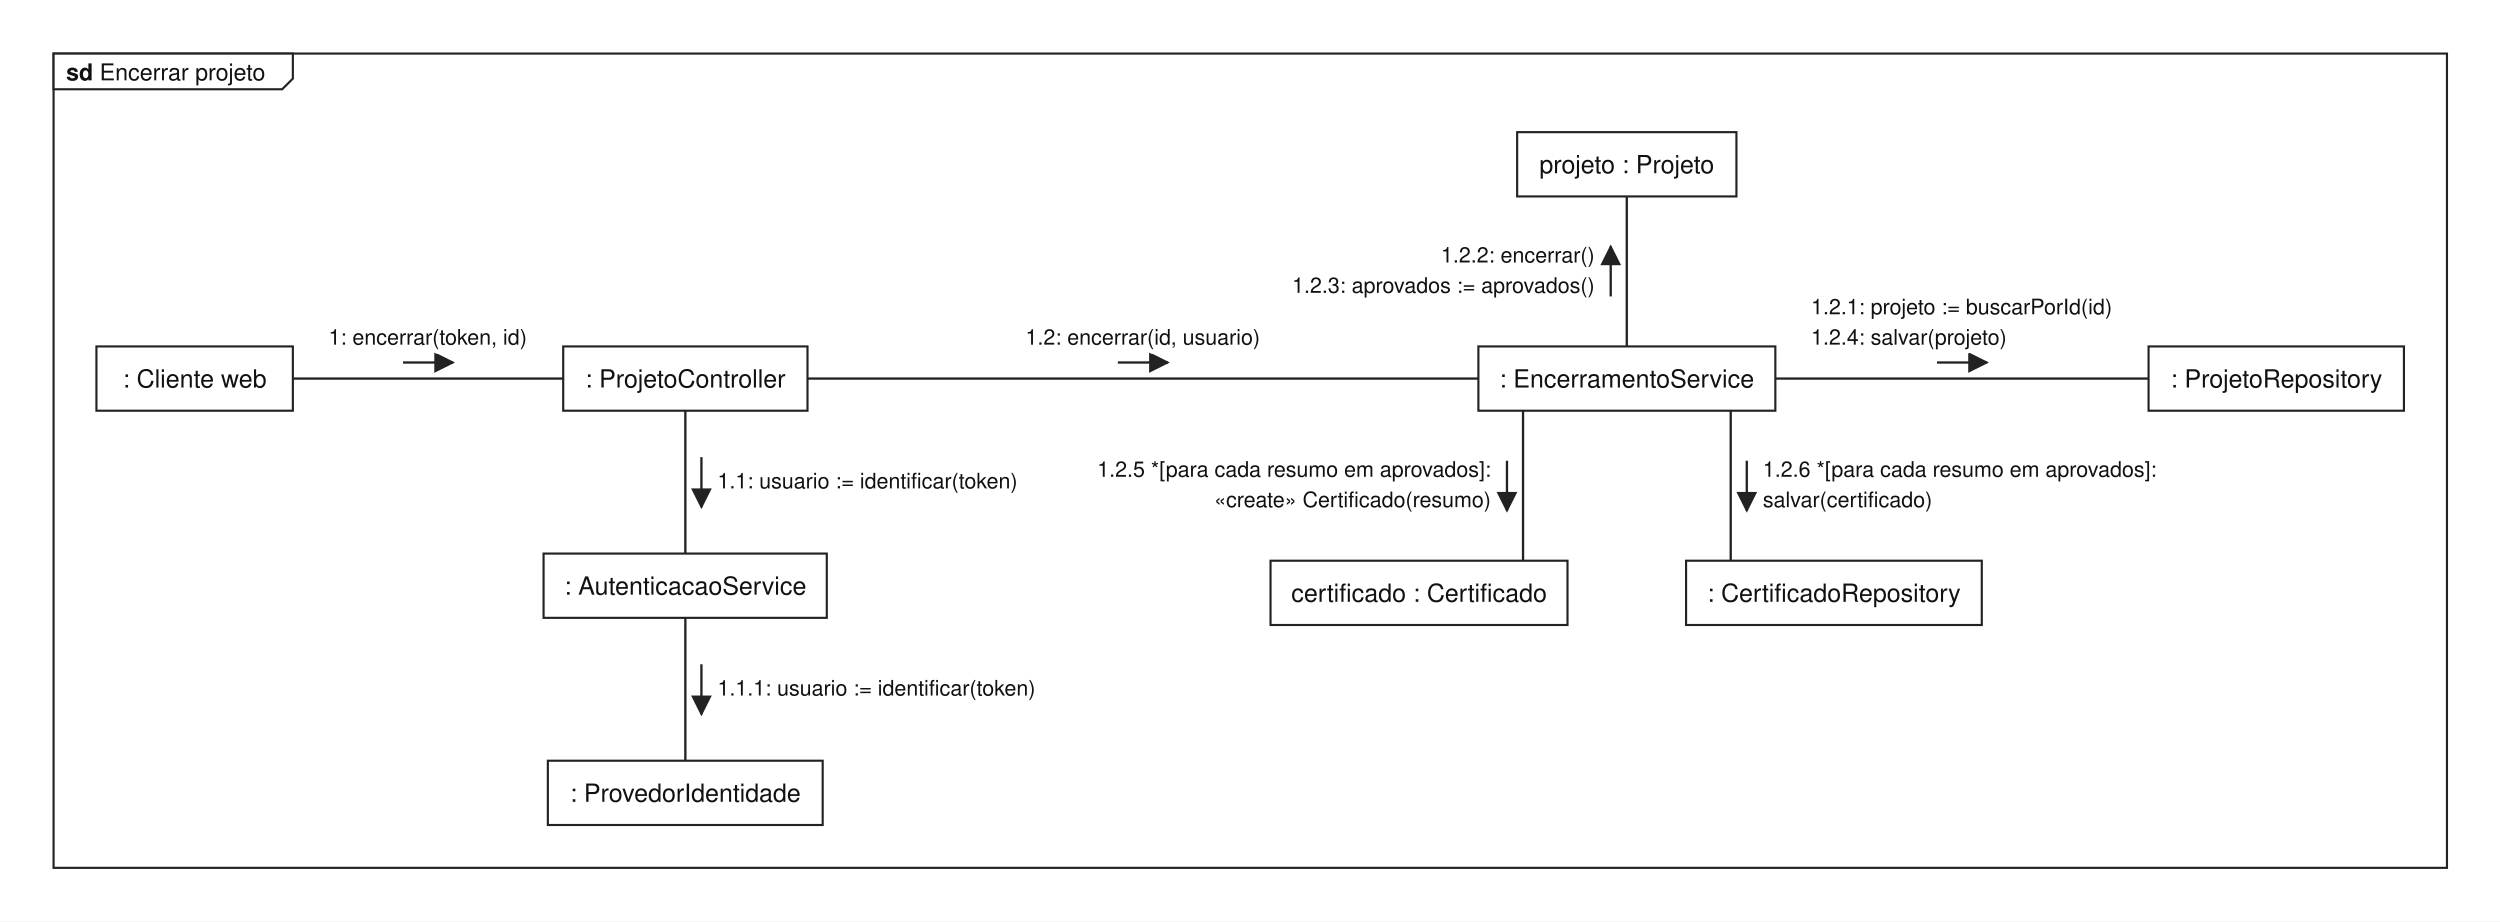
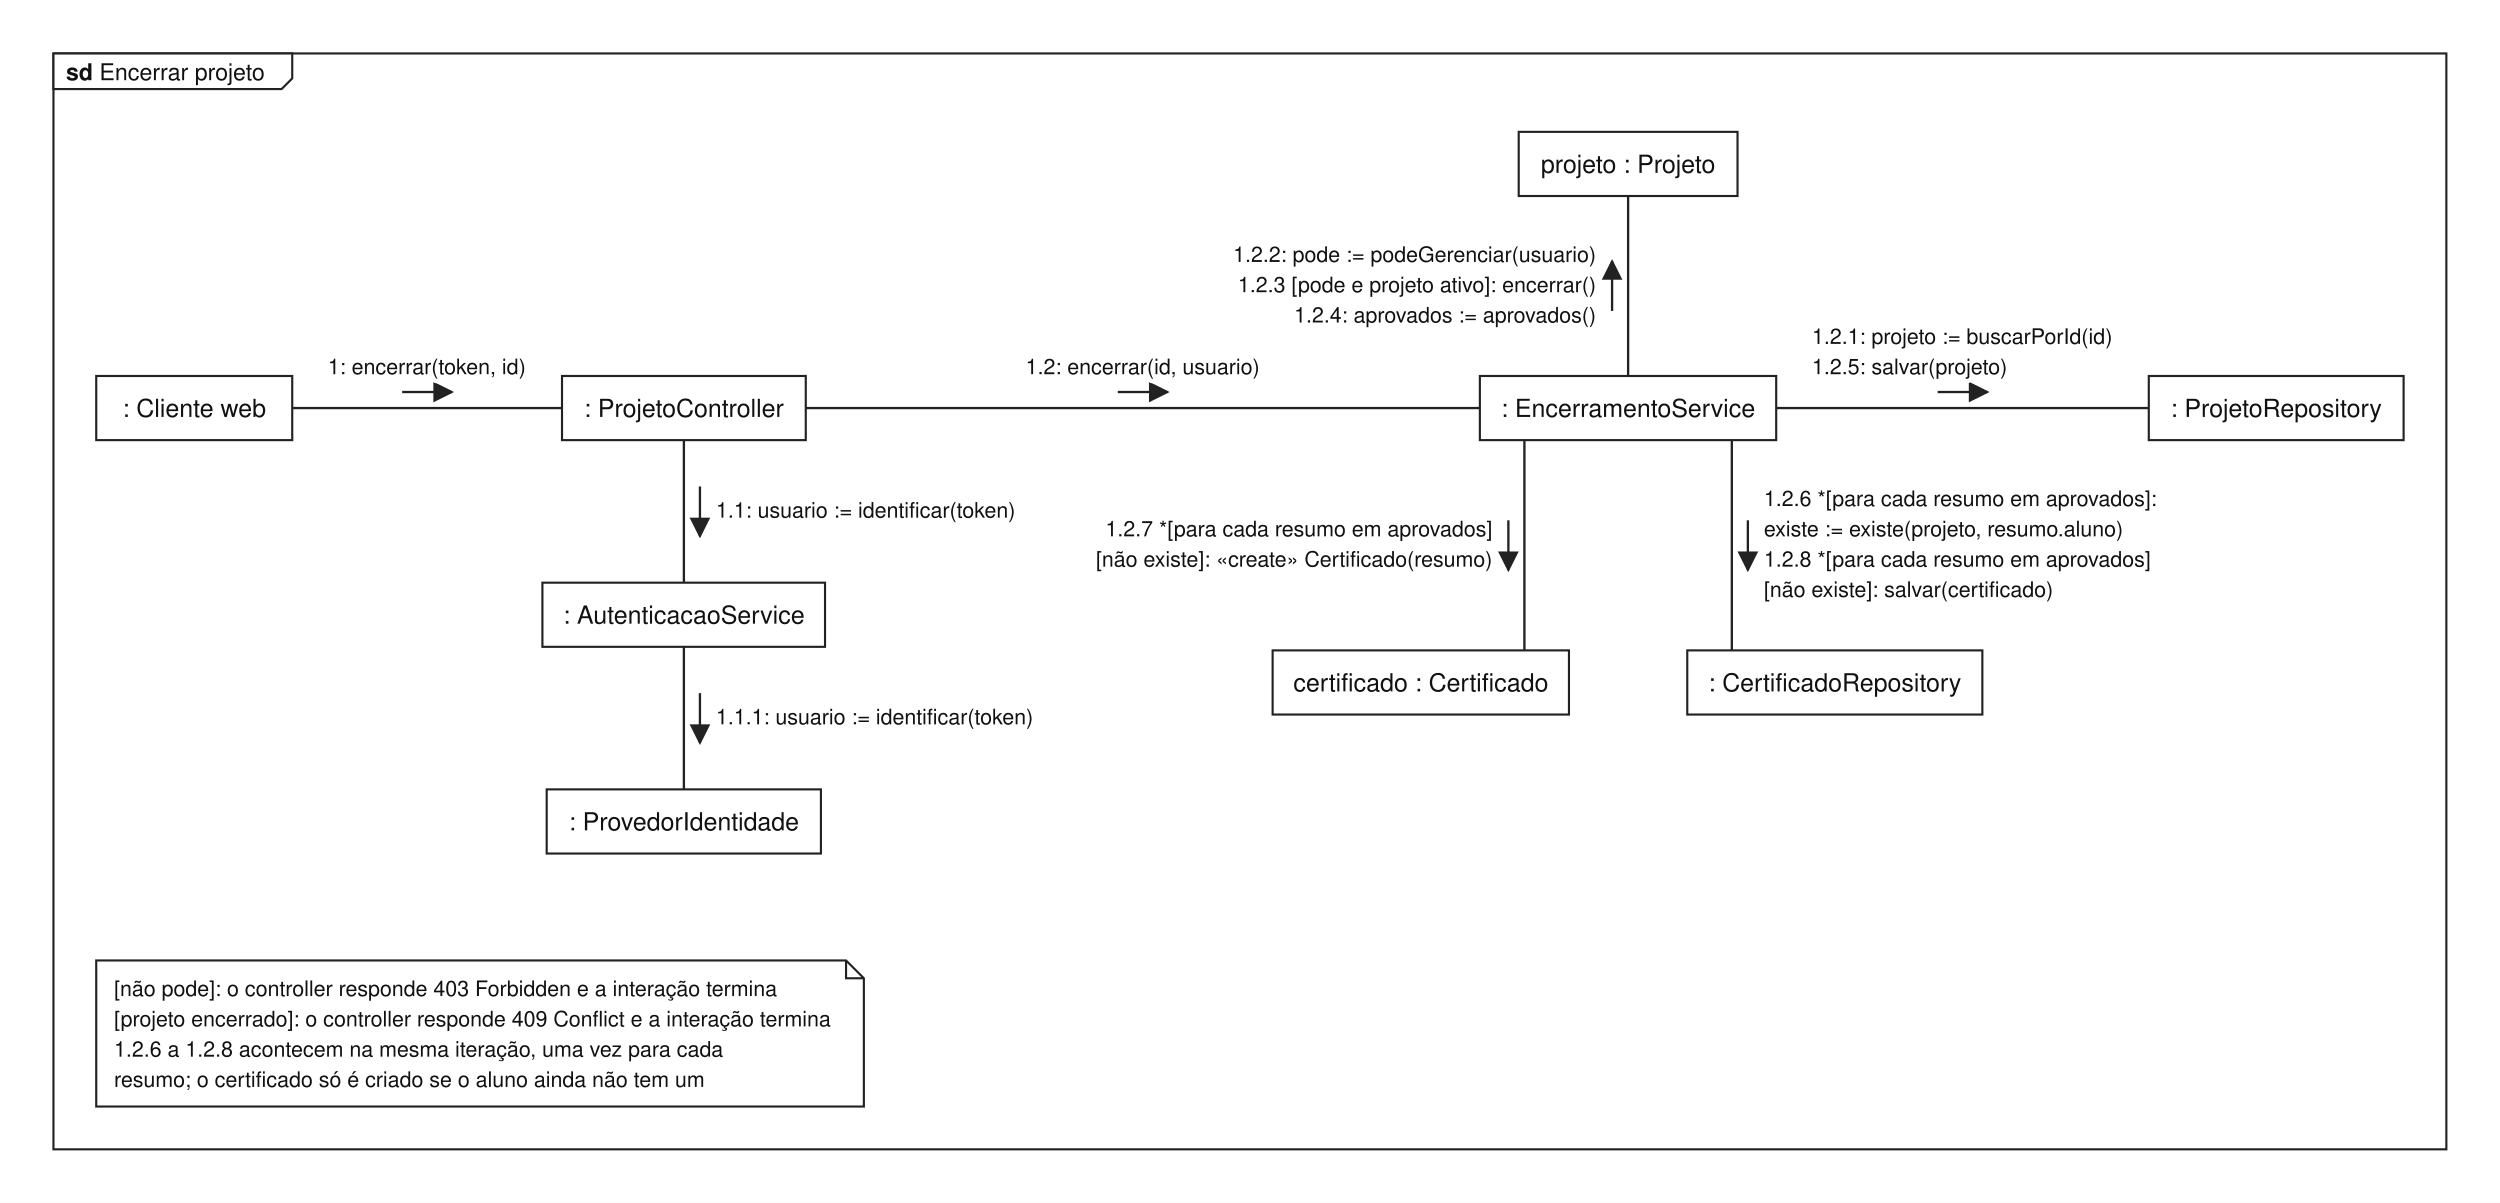
- <svg xmlns="http://www.w3.org/2000/svg" width="1400" height="516" viewBox="0 0 1400 516" font-family="Helvetica, Arial, 'Liberation Sans', sans-serif">
+ <svg xmlns="http://www.w3.org/2000/svg" width="1403" height="675" viewBox="0 0 1403 675" font-family="Helvetica, Arial, 'Liberation Sans', sans-serif">
  <defs>
    <marker id="seta" viewBox="0 0 12 12" refX="11" refY="6" markerWidth="12" markerHeight="12" orient="auto-start-reverse" markerUnits="userSpaceOnUse">
      <path d="M1,1 L11,6 L1,11" fill="none" stroke="#222" stroke-width="1.3" />
    </marker>
    <marker id="seta_cheia" viewBox="0 0 12 12" refX="11" refY="6" markerWidth="12" markerHeight="12" orient="auto-start-reverse" markerUnits="userSpaceOnUse">
      <path d="M1,1 L11,6 L1,11 Z" fill="#222" stroke="#222" stroke-width="1" />
    </marker>
    <marker id="triangulo" viewBox="0 0 16 16" refX="15" refY="8" markerWidth="16" markerHeight="16" orient="auto-start-reverse" markerUnits="userSpaceOnUse">
      <path d="M1,1 L15,8 L1,15 Z" fill="#fff" stroke="#222" stroke-width="1.3" />
    </marker>
    <marker id="losango" viewBox="0 0 22 12" refX="21" refY="6" markerWidth="22" markerHeight="12" orient="auto-start-reverse" markerUnits="userSpaceOnUse">
      <path d="M1,6 L11,1 L21,6 L11,11 Z" fill="#222" stroke="#222" stroke-width="1.2" />
    </marker>
    <marker id="losango_vazio" viewBox="0 0 22 12" refX="21" refY="6" markerWidth="22" markerHeight="12" orient="auto-start-reverse" markerUnits="userSpaceOnUse">
      <path d="M1,6 L11,1 L21,6 L11,11 Z" fill="#fff" stroke="#222" stroke-width="1.2" />
    </marker>
  </defs>
-   <rect width="1400" height="516" fill="#fff" />
-   <rect x="30.0" y="30.0" width="1340.3" height="456.0" fill="none" stroke="#222" stroke-width="1.2" />
+   <rect width="1403" height="675" fill="#fff" />
+   <rect x="30.0" y="30.0" width="1342.9" height="615.0" fill="none" stroke="#222" stroke-width="1.2" />
  <path d="M30.0,30.0 H164.0 V44.0 L158.0,50.0 H30.0 Z" fill="#fff" stroke="#222" stroke-width="1.2" />
  <text x="37.0" y="45.0" font-size="13" text-anchor="start" font-weight="bold" font-style="normal" fill="#111">sd</text>
  <text x="55.8" y="45.0" font-size="13" text-anchor="start" font-weight="normal" font-style="normal" fill="#111">Encerrar projeto</text>
-   <g transform="translate(54.0,194.0)">
+   <g transform="translate(54.0,211.0)">
+     <path d="M0.0,328.0 H420.8 L430.8,338.0 V410.0 H0.0 Z M420.8,328.0 V338.0 H430.8" fill="#fff" stroke="#222" stroke-width="1.2" />
+     <text x="10.0" y="348.0" font-size="12" text-anchor="start" font-weight="normal" font-style="normal" fill="#111">[não pode]: o controller responde 403 Forbidden e a interação termina</text>
+     <text x="10.0" y="365.0" font-size="12" text-anchor="start" font-weight="normal" font-style="normal" fill="#111">[projeto encerrado]: o controller responde 409 Conflict e a interação termina</text>
+     <text x="10.0" y="382.0" font-size="12" text-anchor="start" font-weight="normal" font-style="normal" fill="#111">1.2.6 a 1.2.8 acontecem na mesma iteração, uma vez para cada</text>
+     <text x="10.0" y="399.0" font-size="12" text-anchor="start" font-weight="normal" font-style="normal" fill="#111">resumo; o certificado só é criado se o aluno ainda não tem um</text>
    <polyline points="110.0,18.0 261.4,18.0" fill="none" stroke="#222" stroke-width="1.3" />
    <polyline points="171.7,9.0 199.7,9.0" fill="none" stroke="#222" stroke-width="1.3" marker-end="url(#seta_cheia)" />
    <text x="130.0" y="-1.0" font-size="12" text-anchor="start" stroke="#fff" stroke-width="5" stroke-linejoin="round" paint-order="stroke" font-weight="normal" font-style="normal" fill="#111">1: encerrar(token, id)</text>
    <polyline points="329.8,36.0 329.8,116.0" fill="none" stroke="#222" stroke-width="1.3" />
    <polyline points="338.8,62.0 338.8,90.0" fill="none" stroke="#222" stroke-width="1.3" marker-end="url(#seta_cheia)" />
    <text x="347.8" y="79.5" font-size="12" text-anchor="start" stroke="#fff" stroke-width="5" stroke-linejoin="round" paint-order="stroke" font-weight="normal" font-style="normal" fill="#111">1.1: usuario := identificar(token)</text>
    <polyline points="329.8,152.0 329.8,232.0" fill="none" stroke="#222" stroke-width="1.3" />
    <polyline points="338.8,178.0 338.8,206.0" fill="none" stroke="#222" stroke-width="1.3" marker-end="url(#seta_cheia)" />
    <text x="347.8" y="195.5" font-size="12" text-anchor="start" stroke="#fff" stroke-width="5" stroke-linejoin="round" paint-order="stroke" font-weight="normal" font-style="normal" fill="#111">1.1.1: usuario := identificar(token)</text>
-     <polyline points="398.1,18.0 773.9,18.0" fill="none" stroke="#222" stroke-width="1.3" />
-     <polyline points="572.0,9.0 600.0,9.0" fill="none" stroke="#222" stroke-width="1.3" marker-end="url(#seta_cheia)" />
-     <text x="520.3" y="-1.0" font-size="12" text-anchor="start" stroke="#fff" stroke-width="5" stroke-linejoin="round" paint-order="stroke" font-weight="normal" font-style="normal" fill="#111">1.2: encerrar(id, usuario)</text>
-     <polyline points="940.2,18.0 1149.2,18.0" fill="none" stroke="#222" stroke-width="1.3" />
-     <polyline points="1030.7,9.0 1058.7,9.0" fill="none" stroke="#222" stroke-width="1.3" marker-end="url(#seta_cheia)" />
-     <text x="960.2" y="-18.0" font-size="12" text-anchor="start" stroke="#fff" stroke-width="5" stroke-linejoin="round" paint-order="stroke" font-weight="normal" font-style="normal" fill="#111">1.2.1: projeto := buscarPorId(id)</text>
-     <text x="960.2" y="-1.0" font-size="12" text-anchor="start" stroke="#fff" stroke-width="5" stroke-linejoin="round" paint-order="stroke" font-weight="normal" font-style="normal" fill="#111">1.2.4: salvar(projeto)</text>
-     <polyline points="857.0,0.0 857.0,-84.0" fill="none" stroke="#222" stroke-width="1.3" />
-     <polyline points="848.0,-28.0 848.0,-56.0" fill="none" stroke="#222" stroke-width="1.3" marker-end="url(#seta_cheia)" />
-     <text x="839.0" y="-47.0" font-size="12" text-anchor="end" stroke="#fff" stroke-width="5" stroke-linejoin="round" paint-order="stroke" font-weight="normal" font-style="normal" fill="#111">1.2.2: encerrar()</text>
-     <text x="839.0" y="-30.0" font-size="12" text-anchor="end" stroke="#fff" stroke-width="5" stroke-linejoin="round" paint-order="stroke" font-weight="normal" font-style="normal" fill="#111">1.2.3: aprovados := aprovados()</text>
-     <polyline points="798.9,36.0 798.9,120.0" fill="none" stroke="#222" stroke-width="1.3" />
-     <polyline points="789.9,64.0 789.9,92.0" fill="none" stroke="#222" stroke-width="1.3" marker-end="url(#seta_cheia)" />
-     <text x="780.9" y="73.0" font-size="12" text-anchor="end" stroke="#fff" stroke-width="5" stroke-linejoin="round" paint-order="stroke" font-weight="normal" font-style="normal" fill="#111">1.2.5 *[para cada resumo em aprovados]:</text>
-     <text x="780.9" y="90.0" font-size="12" text-anchor="end" stroke="#fff" stroke-width="5" stroke-linejoin="round" paint-order="stroke" font-weight="normal" font-style="normal" fill="#111">«create» Certificado(resumo)</text>
-     <polyline points="915.2,36.0 915.2,120.0" fill="none" stroke="#222" stroke-width="1.3" />
-     <polyline points="924.2,64.0 924.2,92.0" fill="none" stroke="#222" stroke-width="1.3" marker-end="url(#seta_cheia)" />
-     <text x="933.2" y="73.0" font-size="12" text-anchor="start" stroke="#fff" stroke-width="5" stroke-linejoin="round" paint-order="stroke" font-weight="normal" font-style="normal" fill="#111">1.2.6 *[para cada resumo em aprovados]:</text>
-     <text x="933.2" y="90.0" font-size="12" text-anchor="start" stroke="#fff" stroke-width="5" stroke-linejoin="round" paint-order="stroke" font-weight="normal" font-style="normal" fill="#111">salvar(certificado)</text>
+     <polyline points="398.1,18.0 776.5,18.0" fill="none" stroke="#222" stroke-width="1.3" />
+     <polyline points="573.3,9.0 601.3,9.0" fill="none" stroke="#222" stroke-width="1.3" marker-end="url(#seta_cheia)" />
+     <text x="521.6" y="-1.0" font-size="12" text-anchor="start" stroke="#fff" stroke-width="5" stroke-linejoin="round" paint-order="stroke" font-weight="normal" font-style="normal" fill="#111">1.2: encerrar(id, usuario)</text>
+     <polyline points="942.9,18.0 1151.9,18.0" fill="none" stroke="#222" stroke-width="1.3" />
+     <polyline points="1033.4,9.0 1061.4,9.0" fill="none" stroke="#222" stroke-width="1.3" marker-end="url(#seta_cheia)" />
+     <text x="962.9" y="-18.0" font-size="12" text-anchor="start" stroke="#fff" stroke-width="5" stroke-linejoin="round" paint-order="stroke" font-weight="normal" font-style="normal" fill="#111">1.2.1: projeto := buscarPorId(id)</text>
+     <text x="962.9" y="-1.0" font-size="12" text-anchor="start" stroke="#fff" stroke-width="5" stroke-linejoin="round" paint-order="stroke" font-weight="normal" font-style="normal" fill="#111">1.2.5: salvar(projeto)</text>
+     <polyline points="859.7,0.0 859.7,-101.0" fill="none" stroke="#222" stroke-width="1.3" />
+     <polyline points="850.7,-36.5 850.7,-64.5" fill="none" stroke="#222" stroke-width="1.3" marker-end="url(#seta_cheia)" />
+     <text x="841.7" y="-64.0" font-size="12" text-anchor="end" stroke="#fff" stroke-width="5" stroke-linejoin="round" paint-order="stroke" font-weight="normal" font-style="normal" fill="#111">1.2.2: pode := podeGerenciar(usuario)</text>
+     <text x="841.7" y="-47.0" font-size="12" text-anchor="end" stroke="#fff" stroke-width="5" stroke-linejoin="round" paint-order="stroke" font-weight="normal" font-style="normal" fill="#111">1.2.3 [pode e projeto ativo]: encerrar()</text>
+     <text x="841.7" y="-30.0" font-size="12" text-anchor="end" stroke="#fff" stroke-width="5" stroke-linejoin="round" paint-order="stroke" font-weight="normal" font-style="normal" fill="#111">1.2.4: aprovados := aprovados()</text>
+     <polyline points="801.5,36.0 801.5,154.0" fill="none" stroke="#222" stroke-width="1.3" />
+     <polyline points="792.5,81.0 792.5,109.0" fill="none" stroke="#222" stroke-width="1.3" marker-end="url(#seta_cheia)" />
+     <text x="783.5" y="90.0" font-size="12" text-anchor="end" stroke="#fff" stroke-width="5" stroke-linejoin="round" paint-order="stroke" font-weight="normal" font-style="normal" fill="#111">1.2.7 *[para cada resumo em aprovados]</text>
+     <text x="783.5" y="107.0" font-size="12" text-anchor="end" stroke="#fff" stroke-width="5" stroke-linejoin="round" paint-order="stroke" font-weight="normal" font-style="normal" fill="#111">[não existe]: «create» Certificado(resumo)</text>
+     <polyline points="917.9,36.0 917.9,154.0" fill="none" stroke="#222" stroke-width="1.3" />
+     <polyline points="926.9,81.0 926.9,109.0" fill="none" stroke="#222" stroke-width="1.3" marker-end="url(#seta_cheia)" />
+     <text x="935.9" y="73.0" font-size="12" text-anchor="start" stroke="#fff" stroke-width="5" stroke-linejoin="round" paint-order="stroke" font-weight="normal" font-style="normal" fill="#111">1.2.6 *[para cada resumo em aprovados]:</text>
+     <text x="935.9" y="90.0" font-size="12" text-anchor="start" stroke="#fff" stroke-width="5" stroke-linejoin="round" paint-order="stroke" font-weight="normal" font-style="normal" fill="#111">existe := existe(projeto, resumo.aluno)</text>
+     <text x="935.9" y="107.0" font-size="12" text-anchor="start" stroke="#fff" stroke-width="5" stroke-linejoin="round" paint-order="stroke" font-weight="normal" font-style="normal" fill="#111">1.2.8 *[para cada resumo em aprovados]</text>
+     <text x="935.9" y="124.0" font-size="12" text-anchor="start" stroke="#fff" stroke-width="5" stroke-linejoin="round" paint-order="stroke" font-weight="normal" font-style="normal" fill="#111">[não existe]: salvar(certificado)</text>
    <rect x="0.0" y="0.0" width="110.0" height="36.0" fill="#fff" stroke="#222" stroke-width="1.2" />
    <text x="55.0" y="23.0" font-size="14" text-anchor="middle" font-weight="normal" font-style="normal" fill="#111">: Cliente web</text>
    <rect x="261.4" y="0.0" width="136.8" height="36.0" fill="#fff" stroke="#222" stroke-width="1.2" />
    <text x="329.8" y="23.0" font-size="14" text-anchor="middle" font-weight="normal" font-style="normal" fill="#111">: ProjetoController</text>
    <rect x="250.4" y="116.0" width="158.6" height="36.0" fill="#fff" stroke="#222" stroke-width="1.2" />
    <text x="329.8" y="139.0" font-size="14" text-anchor="middle" font-weight="normal" font-style="normal" fill="#111">: AutenticacaoService</text>
    <rect x="252.8" y="232.0" width="153.9" height="36.0" fill="#fff" stroke="#222" stroke-width="1.2" />
    <text x="329.8" y="255.0" font-size="14" text-anchor="middle" font-weight="normal" font-style="normal" fill="#111">: ProvedorIdentidade</text>
-     <rect x="773.9" y="0.0" width="166.3" height="36.0" fill="#fff" stroke="#222" stroke-width="1.2" />
-     <text x="857.0" y="23.0" font-size="14" text-anchor="middle" font-weight="normal" font-style="normal" fill="#111">: EncerramentoService</text>
-     <rect x="1149.2" y="0.0" width="143.0" height="36.0" fill="#fff" stroke="#222" stroke-width="1.2" />
-     <text x="1220.8" y="23.0" font-size="14" text-anchor="middle" font-weight="normal" font-style="normal" fill="#111">: ProjetoRepository</text>
-     <rect x="795.6" y="-120.0" width="122.8" height="36.0" fill="#fff" stroke="#222" stroke-width="1.2" />
-     <text x="857.0" y="-97.0" font-size="14" text-anchor="middle" font-weight="normal" font-style="normal" fill="#111">projeto : Projeto</text>
-     <rect x="657.5" y="120.0" width="166.3" height="36.0" fill="#fff" stroke="#222" stroke-width="1.2" />
-     <text x="740.7" y="143.0" font-size="14" text-anchor="middle" font-weight="normal" font-style="normal" fill="#111">certificado : Certificado</text>
-     <rect x="890.2" y="120.0" width="165.6" height="36.0" fill="#fff" stroke="#222" stroke-width="1.2" />
-     <text x="973.0" y="143.0" font-size="14" text-anchor="middle" font-weight="normal" font-style="normal" fill="#111">: CertificadoRepository</text>
+     <rect x="776.5" y="0.0" width="166.3" height="36.0" fill="#fff" stroke="#222" stroke-width="1.2" />
+     <text x="859.7" y="23.0" font-size="14" text-anchor="middle" font-weight="normal" font-style="normal" fill="#111">: EncerramentoService</text>
+     <rect x="1151.9" y="0.0" width="143.0" height="36.0" fill="#fff" stroke="#222" stroke-width="1.2" />
+     <text x="1223.4" y="23.0" font-size="14" text-anchor="middle" font-weight="normal" font-style="normal" fill="#111">: ProjetoRepository</text>
+     <rect x="798.3" y="-137.0" width="122.8" height="36.0" fill="#fff" stroke="#222" stroke-width="1.2" />
+     <text x="859.7" y="-114.0" font-size="14" text-anchor="middle" font-weight="normal" font-style="normal" fill="#111">projeto : Projeto</text>
+     <rect x="660.2" y="154.0" width="166.3" height="36.0" fill="#fff" stroke="#222" stroke-width="1.2" />
+     <text x="743.4" y="177.0" font-size="14" text-anchor="middle" font-weight="normal" font-style="normal" fill="#111">certificado : Certificado</text>
+     <rect x="892.9" y="154.0" width="165.6" height="36.0" fill="#fff" stroke="#222" stroke-width="1.2" />
+     <text x="975.7" y="177.0" font-size="14" text-anchor="middle" font-weight="normal" font-style="normal" fill="#111">: CertificadoRepository</text>
  </g>
</svg>
